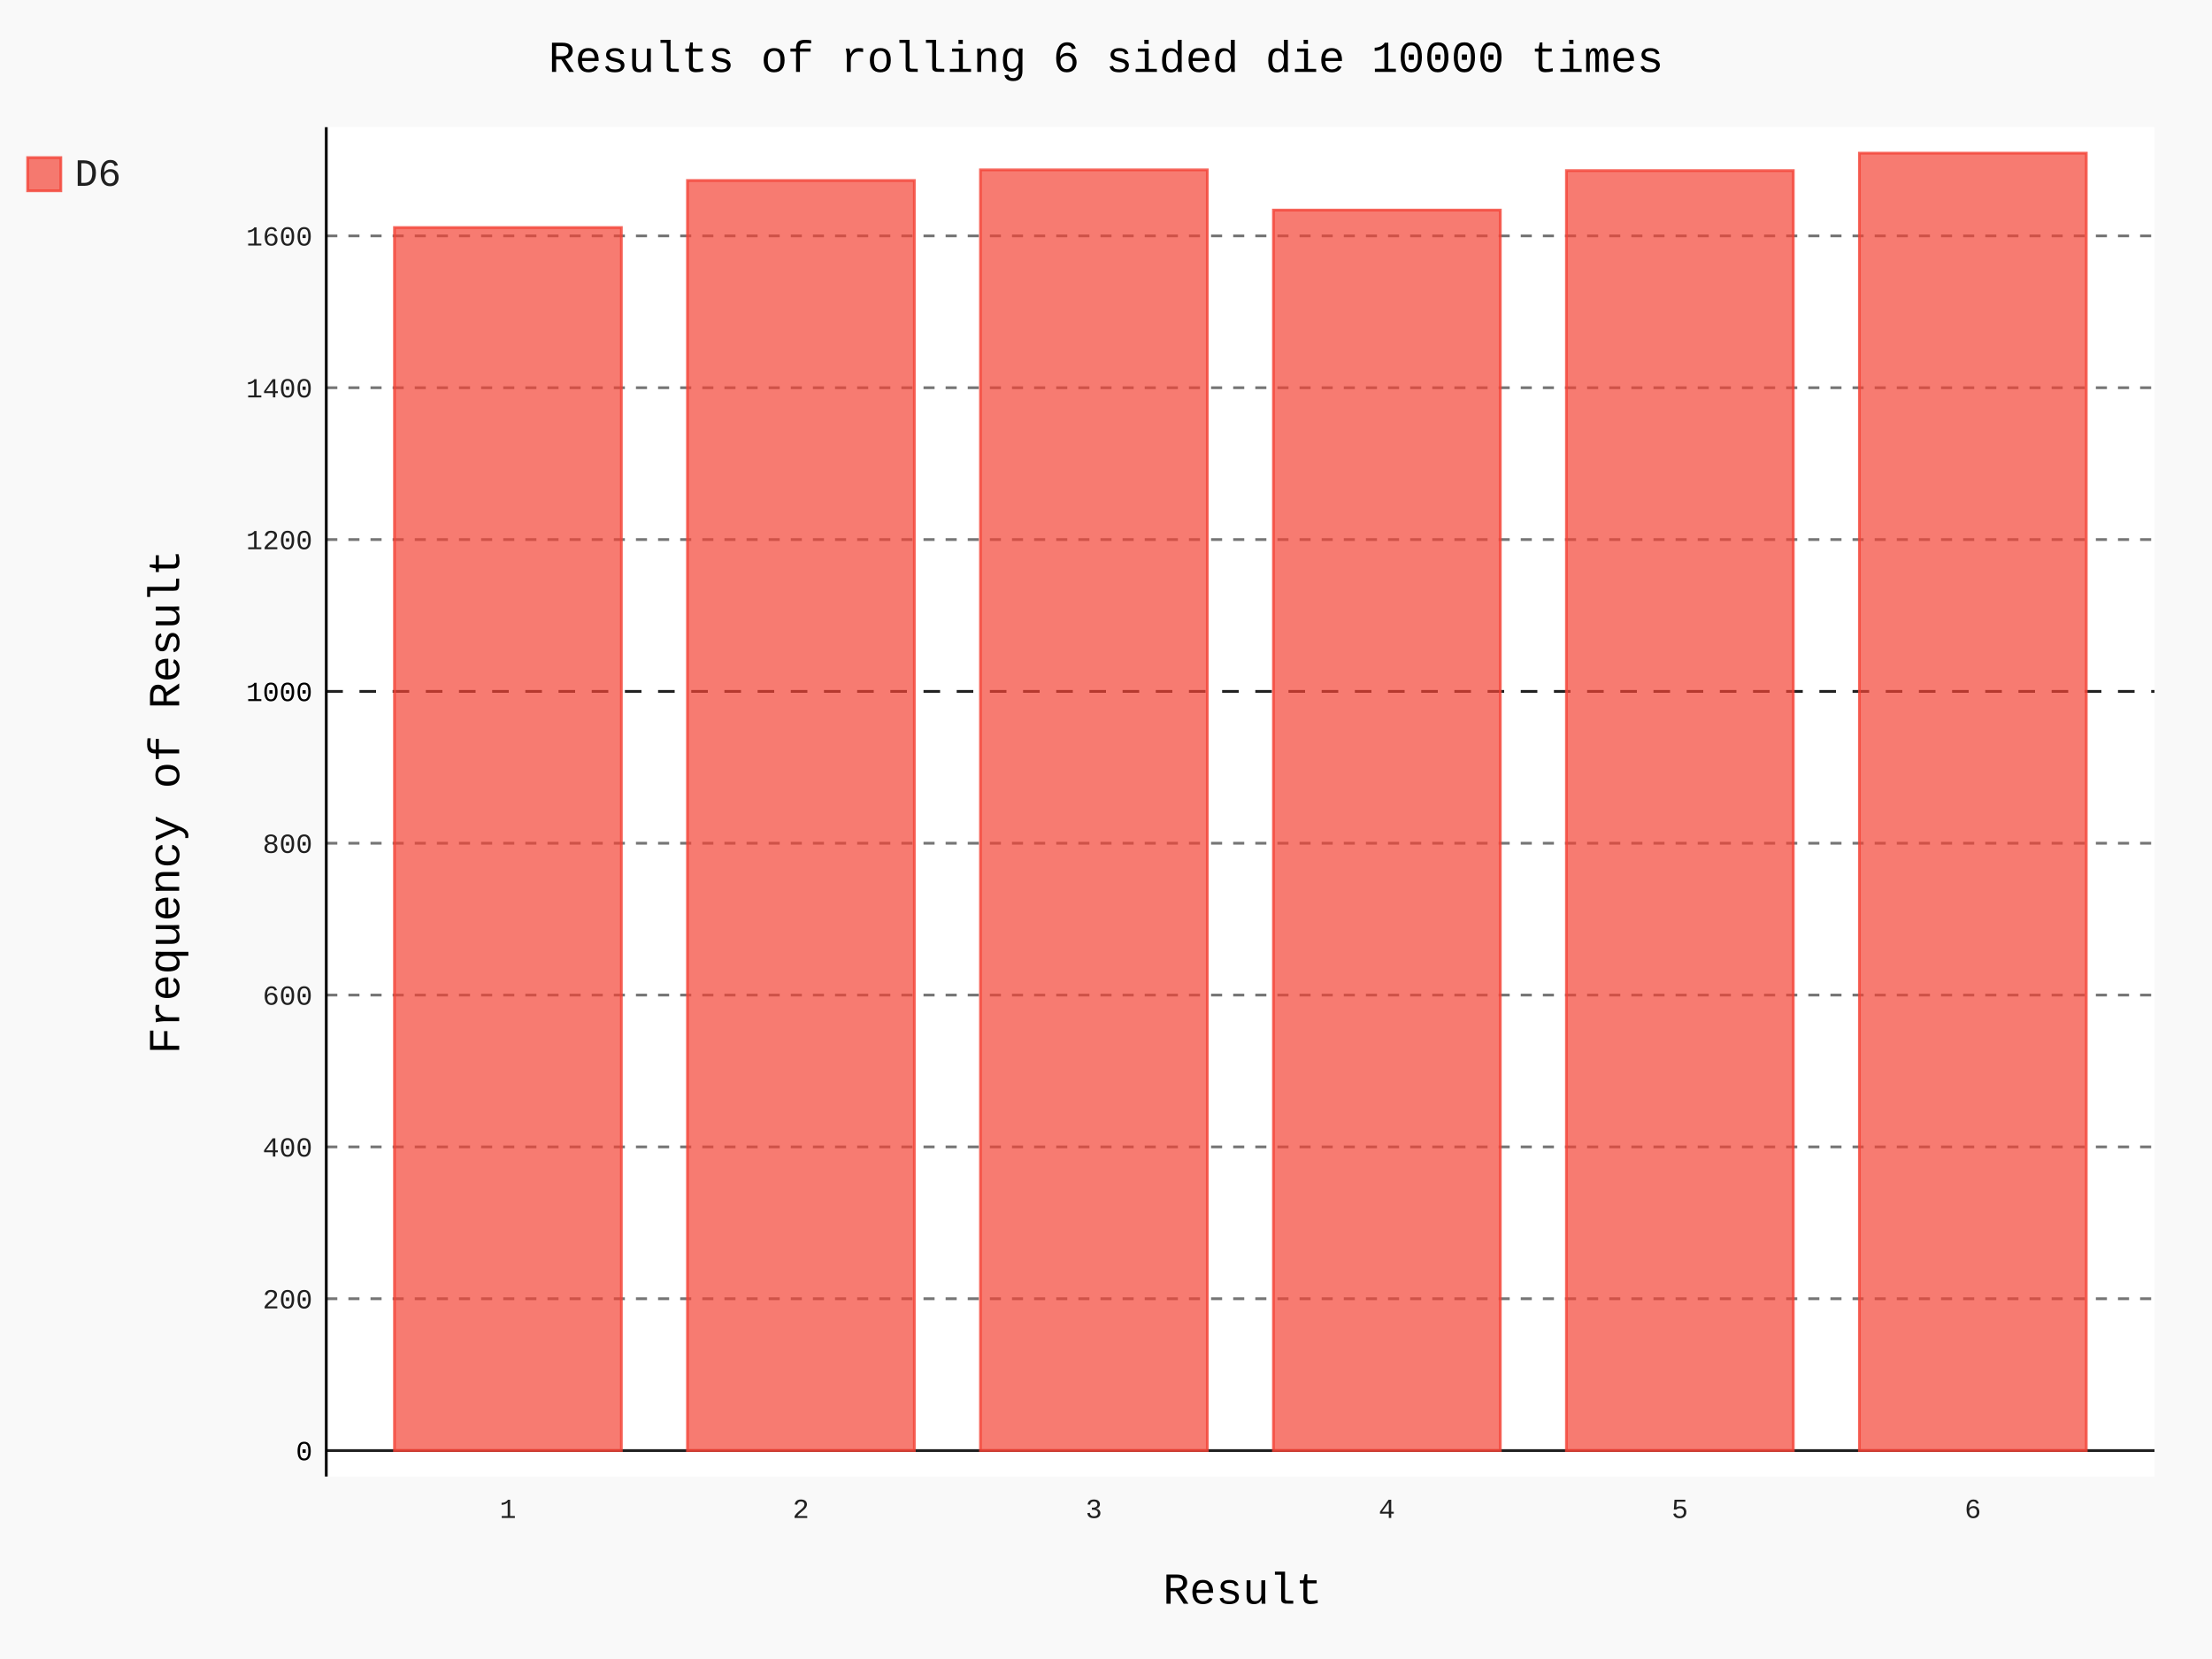
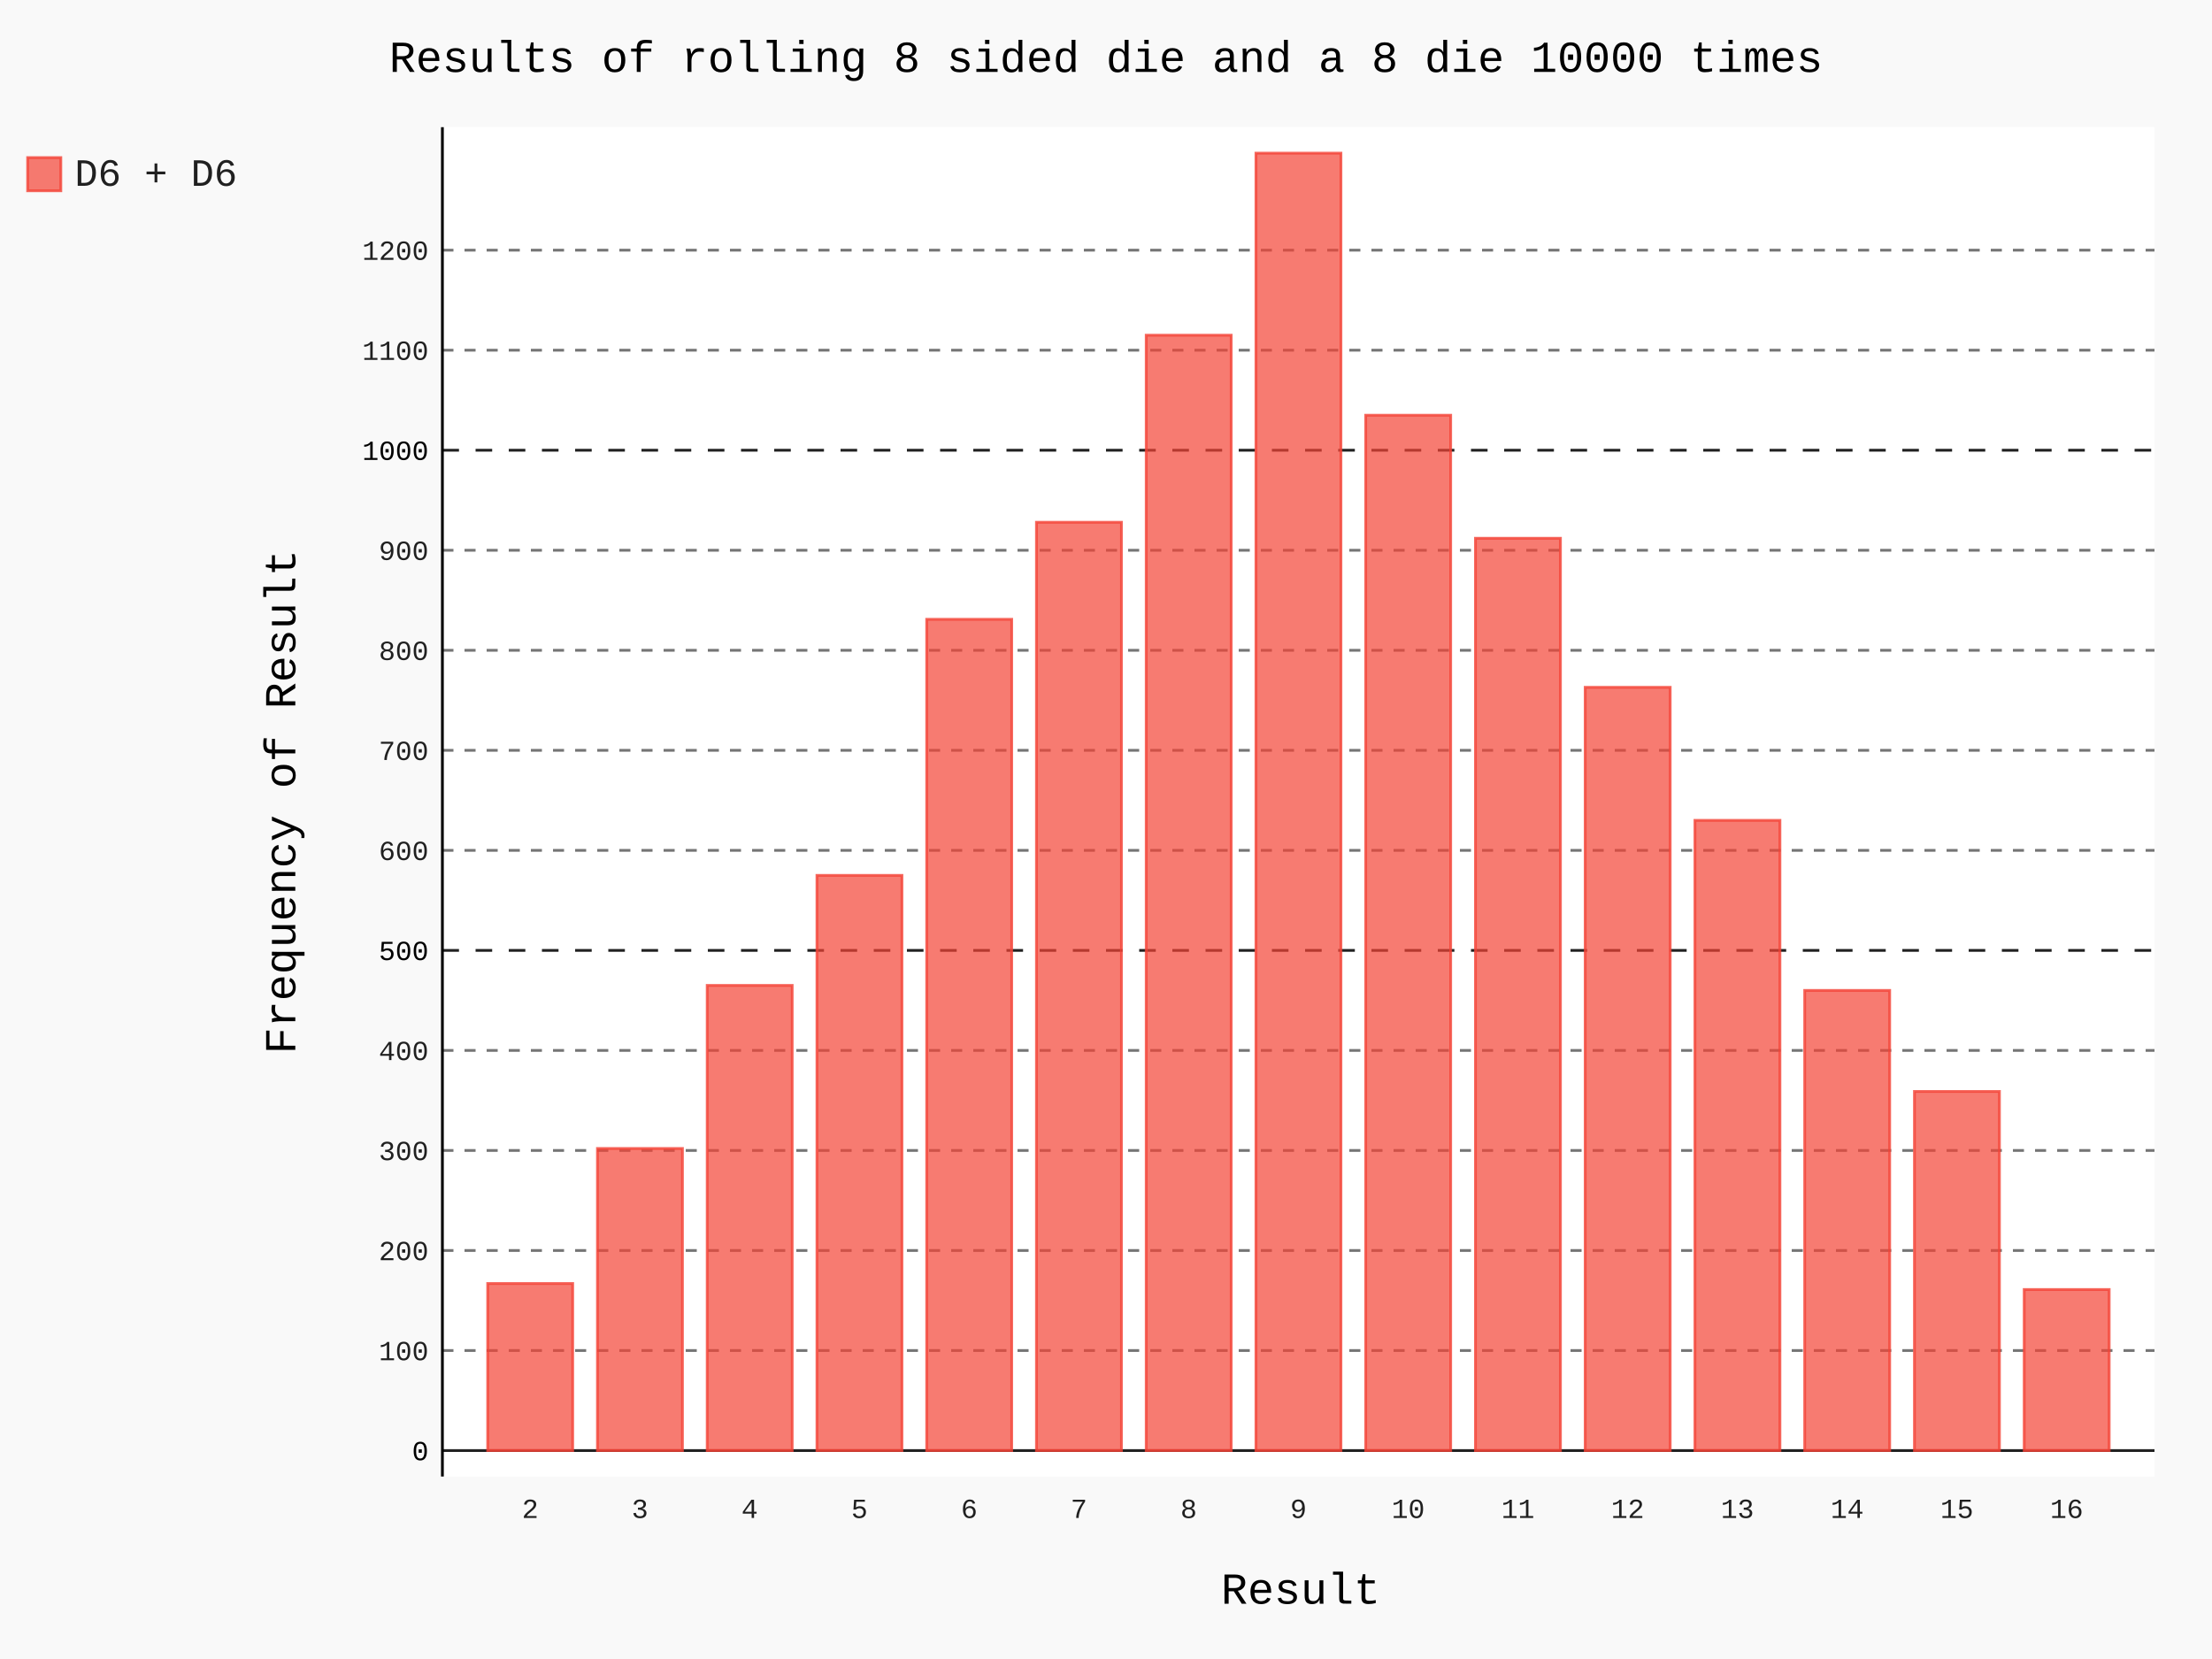
- <svg xmlns="http://www.w3.org/2000/svg" id="chart-b0d4760d-e689-48fd-9a84-24ccba6077c6" class="pygal-chart" viewBox="0 0 800 600">
+ <svg xmlns="http://www.w3.org/2000/svg" id="chart-4d942c12-a064-4d90-921a-f01b48febf5a" class="pygal-chart" viewBox="0 0 800 600">
  <defs>
-     <style type="text/css">#chart-b0d4760d-e689-48fd-9a84-24ccba6077c6{-webkit-user-select:none;-webkit-font-smoothing:antialiased;font-family:Consolas,"Liberation Mono",Menlo,Courier,monospace}#chart-b0d4760d-e689-48fd-9a84-24ccba6077c6 .title{font-family:Consolas,"Liberation Mono",Menlo,Courier,monospace;font-size:16px}#chart-b0d4760d-e689-48fd-9a84-24ccba6077c6 .legends .legend text{font-family:Consolas,"Liberation Mono",Menlo,Courier,monospace;font-size:14px}#chart-b0d4760d-e689-48fd-9a84-24ccba6077c6 .axis text{font-family:Consolas,"Liberation Mono",Menlo,Courier,monospace;font-size:10px}#chart-b0d4760d-e689-48fd-9a84-24ccba6077c6 .axis text.major{font-family:Consolas,"Liberation Mono",Menlo,Courier,monospace;font-size:10px}#chart-b0d4760d-e689-48fd-9a84-24ccba6077c6 .text-overlay text.value{font-family:Consolas,"Liberation Mono",Menlo,Courier,monospace;font-size:16px}#chart-b0d4760d-e689-48fd-9a84-24ccba6077c6 .text-overlay text.label{font-family:Consolas,"Liberation Mono",Menlo,Courier,monospace;font-size:10px}#chart-b0d4760d-e689-48fd-9a84-24ccba6077c6 .tooltip{font-family:Consolas,"Liberation Mono",Menlo,Courier,monospace;font-size:14px}#chart-b0d4760d-e689-48fd-9a84-24ccba6077c6 text.no_data{font-family:Consolas,"Liberation Mono",Menlo,Courier,monospace;font-size:64px}
- #chart-b0d4760d-e689-48fd-9a84-24ccba6077c6{background-color:rgba(249,249,249,1)}#chart-b0d4760d-e689-48fd-9a84-24ccba6077c6 path,#chart-b0d4760d-e689-48fd-9a84-24ccba6077c6 line,#chart-b0d4760d-e689-48fd-9a84-24ccba6077c6 rect,#chart-b0d4760d-e689-48fd-9a84-24ccba6077c6 circle{-webkit-transition:150ms;-moz-transition:150ms;transition:150ms}#chart-b0d4760d-e689-48fd-9a84-24ccba6077c6 .graph &gt; .background{fill:rgba(249,249,249,1)}#chart-b0d4760d-e689-48fd-9a84-24ccba6077c6 .plot &gt; .background{fill:rgba(255,255,255,1)}#chart-b0d4760d-e689-48fd-9a84-24ccba6077c6 .graph{fill:rgba(0,0,0,.87)}#chart-b0d4760d-e689-48fd-9a84-24ccba6077c6 text.no_data{fill:rgba(0,0,0,1)}#chart-b0d4760d-e689-48fd-9a84-24ccba6077c6 .title{fill:rgba(0,0,0,1)}#chart-b0d4760d-e689-48fd-9a84-24ccba6077c6 .legends .legend text{fill:rgba(0,0,0,.87)}#chart-b0d4760d-e689-48fd-9a84-24ccba6077c6 .legends .legend:hover text{fill:rgba(0,0,0,1)}#chart-b0d4760d-e689-48fd-9a84-24ccba6077c6 .axis .line{stroke:rgba(0,0,0,1)}#chart-b0d4760d-e689-48fd-9a84-24ccba6077c6 .axis .guide.line{stroke:rgba(0,0,0,.54)}#chart-b0d4760d-e689-48fd-9a84-24ccba6077c6 .axis .major.line{stroke:rgba(0,0,0,.87)}#chart-b0d4760d-e689-48fd-9a84-24ccba6077c6 .axis text.major{fill:rgba(0,0,0,1)}#chart-b0d4760d-e689-48fd-9a84-24ccba6077c6 .axis.y .guides:hover .guide.line,#chart-b0d4760d-e689-48fd-9a84-24ccba6077c6 .line-graph .axis.x .guides:hover .guide.line,#chart-b0d4760d-e689-48fd-9a84-24ccba6077c6 .stackedline-graph .axis.x .guides:hover .guide.line,#chart-b0d4760d-e689-48fd-9a84-24ccba6077c6 .xy-graph .axis.x .guides:hover .guide.line{stroke:rgba(0,0,0,1)}#chart-b0d4760d-e689-48fd-9a84-24ccba6077c6 .axis .guides:hover text{fill:rgba(0,0,0,1)}#chart-b0d4760d-e689-48fd-9a84-24ccba6077c6 .reactive{fill-opacity:.7;stroke-opacity:.8}#chart-b0d4760d-e689-48fd-9a84-24ccba6077c6 .ci{stroke:rgba(0,0,0,.87)}#chart-b0d4760d-e689-48fd-9a84-24ccba6077c6 .reactive.active,#chart-b0d4760d-e689-48fd-9a84-24ccba6077c6 .active .reactive{fill-opacity:.8;stroke-opacity:.9;stroke-width:4}#chart-b0d4760d-e689-48fd-9a84-24ccba6077c6 .ci .reactive.active{stroke-width:1.5}#chart-b0d4760d-e689-48fd-9a84-24ccba6077c6 .series text{fill:rgba(0,0,0,1)}#chart-b0d4760d-e689-48fd-9a84-24ccba6077c6 .tooltip rect{fill:rgba(255,255,255,1);stroke:rgba(0,0,0,1);-webkit-transition:opacity 150ms;-moz-transition:opacity 150ms;transition:opacity 150ms}#chart-b0d4760d-e689-48fd-9a84-24ccba6077c6 .tooltip .label{fill:rgba(0,0,0,.87)}#chart-b0d4760d-e689-48fd-9a84-24ccba6077c6 .tooltip .label{fill:rgba(0,0,0,.87)}#chart-b0d4760d-e689-48fd-9a84-24ccba6077c6 .tooltip .legend{font-size:.8em;fill:rgba(0,0,0,.54)}#chart-b0d4760d-e689-48fd-9a84-24ccba6077c6 .tooltip .x_label{font-size:.6em;fill:rgba(0,0,0,1)}#chart-b0d4760d-e689-48fd-9a84-24ccba6077c6 .tooltip .xlink{font-size:.5em;text-decoration:underline}#chart-b0d4760d-e689-48fd-9a84-24ccba6077c6 .tooltip .value{font-size:1.5em}#chart-b0d4760d-e689-48fd-9a84-24ccba6077c6 .bound{font-size:.5em}#chart-b0d4760d-e689-48fd-9a84-24ccba6077c6 .max-value{font-size:.75em;fill:rgba(0,0,0,.54)}#chart-b0d4760d-e689-48fd-9a84-24ccba6077c6 .map-element{fill:rgba(255,255,255,1);stroke:rgba(0,0,0,.54) !important}#chart-b0d4760d-e689-48fd-9a84-24ccba6077c6 .map-element .reactive{fill-opacity:inherit;stroke-opacity:inherit}#chart-b0d4760d-e689-48fd-9a84-24ccba6077c6 .color-0,#chart-b0d4760d-e689-48fd-9a84-24ccba6077c6 .color-0 a:visited{stroke:#F44336;fill:#F44336}#chart-b0d4760d-e689-48fd-9a84-24ccba6077c6 .text-overlay .color-0 text{fill:black}
- #chart-b0d4760d-e689-48fd-9a84-24ccba6077c6 text.no_data{text-anchor:middle}#chart-b0d4760d-e689-48fd-9a84-24ccba6077c6 .guide.line{fill:none}#chart-b0d4760d-e689-48fd-9a84-24ccba6077c6 .centered{text-anchor:middle}#chart-b0d4760d-e689-48fd-9a84-24ccba6077c6 .title{text-anchor:middle}#chart-b0d4760d-e689-48fd-9a84-24ccba6077c6 .legends .legend text{fill-opacity:1}#chart-b0d4760d-e689-48fd-9a84-24ccba6077c6 .axis.x text{text-anchor:middle}#chart-b0d4760d-e689-48fd-9a84-24ccba6077c6 .axis.x:not(.web) text[transform]{text-anchor:start}#chart-b0d4760d-e689-48fd-9a84-24ccba6077c6 .axis.x:not(.web) text[transform].backwards{text-anchor:end}#chart-b0d4760d-e689-48fd-9a84-24ccba6077c6 .axis.y text{text-anchor:end}#chart-b0d4760d-e689-48fd-9a84-24ccba6077c6 .axis.y text[transform].backwards{text-anchor:start}#chart-b0d4760d-e689-48fd-9a84-24ccba6077c6 .axis.y2 text{text-anchor:start}#chart-b0d4760d-e689-48fd-9a84-24ccba6077c6 .axis.y2 text[transform].backwards{text-anchor:end}#chart-b0d4760d-e689-48fd-9a84-24ccba6077c6 .axis .guide.line{stroke-dasharray:4,4}#chart-b0d4760d-e689-48fd-9a84-24ccba6077c6 .axis .major.guide.line{stroke-dasharray:6,6}#chart-b0d4760d-e689-48fd-9a84-24ccba6077c6 .horizontal .axis.y .guide.line,#chart-b0d4760d-e689-48fd-9a84-24ccba6077c6 .horizontal .axis.y2 .guide.line,#chart-b0d4760d-e689-48fd-9a84-24ccba6077c6 .vertical .axis.x .guide.line{opacity:0}#chart-b0d4760d-e689-48fd-9a84-24ccba6077c6 .horizontal .axis.always_show .guide.line,#chart-b0d4760d-e689-48fd-9a84-24ccba6077c6 .vertical .axis.always_show .guide.line{opacity:1 !important}#chart-b0d4760d-e689-48fd-9a84-24ccba6077c6 .axis.y .guides:hover .guide.line,#chart-b0d4760d-e689-48fd-9a84-24ccba6077c6 .axis.y2 .guides:hover .guide.line,#chart-b0d4760d-e689-48fd-9a84-24ccba6077c6 .axis.x .guides:hover .guide.line{opacity:1}#chart-b0d4760d-e689-48fd-9a84-24ccba6077c6 .axis .guides:hover text{opacity:1}#chart-b0d4760d-e689-48fd-9a84-24ccba6077c6 .nofill{fill:none}#chart-b0d4760d-e689-48fd-9a84-24ccba6077c6 .subtle-fill{fill-opacity:.2}#chart-b0d4760d-e689-48fd-9a84-24ccba6077c6 .dot{stroke-width:1px;fill-opacity:1}#chart-b0d4760d-e689-48fd-9a84-24ccba6077c6 .dot.active{stroke-width:5px}#chart-b0d4760d-e689-48fd-9a84-24ccba6077c6 .dot.negative{fill:transparent}#chart-b0d4760d-e689-48fd-9a84-24ccba6077c6 text,#chart-b0d4760d-e689-48fd-9a84-24ccba6077c6 tspan{stroke:none !important}#chart-b0d4760d-e689-48fd-9a84-24ccba6077c6 .series text.active{opacity:1}#chart-b0d4760d-e689-48fd-9a84-24ccba6077c6 .tooltip rect{fill-opacity:.95;stroke-width:.5}#chart-b0d4760d-e689-48fd-9a84-24ccba6077c6 .tooltip text{fill-opacity:1}#chart-b0d4760d-e689-48fd-9a84-24ccba6077c6 .showable{visibility:hidden}#chart-b0d4760d-e689-48fd-9a84-24ccba6077c6 .showable.shown{visibility:visible}#chart-b0d4760d-e689-48fd-9a84-24ccba6077c6 .gauge-background{fill:rgba(229,229,229,1);stroke:none}#chart-b0d4760d-e689-48fd-9a84-24ccba6077c6 .bg-lines{stroke:rgba(249,249,249,1);stroke-width:2px}</style>
+     <style type="text/css">#chart-4d942c12-a064-4d90-921a-f01b48febf5a{-webkit-user-select:none;-webkit-font-smoothing:antialiased;font-family:Consolas,"Liberation Mono",Menlo,Courier,monospace}#chart-4d942c12-a064-4d90-921a-f01b48febf5a .title{font-family:Consolas,"Liberation Mono",Menlo,Courier,monospace;font-size:16px}#chart-4d942c12-a064-4d90-921a-f01b48febf5a .legends .legend text{font-family:Consolas,"Liberation Mono",Menlo,Courier,monospace;font-size:14px}#chart-4d942c12-a064-4d90-921a-f01b48febf5a .axis text{font-family:Consolas,"Liberation Mono",Menlo,Courier,monospace;font-size:10px}#chart-4d942c12-a064-4d90-921a-f01b48febf5a .axis text.major{font-family:Consolas,"Liberation Mono",Menlo,Courier,monospace;font-size:10px}#chart-4d942c12-a064-4d90-921a-f01b48febf5a .text-overlay text.value{font-family:Consolas,"Liberation Mono",Menlo,Courier,monospace;font-size:16px}#chart-4d942c12-a064-4d90-921a-f01b48febf5a .text-overlay text.label{font-family:Consolas,"Liberation Mono",Menlo,Courier,monospace;font-size:10px}#chart-4d942c12-a064-4d90-921a-f01b48febf5a .tooltip{font-family:Consolas,"Liberation Mono",Menlo,Courier,monospace;font-size:14px}#chart-4d942c12-a064-4d90-921a-f01b48febf5a text.no_data{font-family:Consolas,"Liberation Mono",Menlo,Courier,monospace;font-size:64px}
+ #chart-4d942c12-a064-4d90-921a-f01b48febf5a{background-color:rgba(249,249,249,1)}#chart-4d942c12-a064-4d90-921a-f01b48febf5a path,#chart-4d942c12-a064-4d90-921a-f01b48febf5a line,#chart-4d942c12-a064-4d90-921a-f01b48febf5a rect,#chart-4d942c12-a064-4d90-921a-f01b48febf5a circle{-webkit-transition:150ms;-moz-transition:150ms;transition:150ms}#chart-4d942c12-a064-4d90-921a-f01b48febf5a .graph &gt; .background{fill:rgba(249,249,249,1)}#chart-4d942c12-a064-4d90-921a-f01b48febf5a .plot &gt; .background{fill:rgba(255,255,255,1)}#chart-4d942c12-a064-4d90-921a-f01b48febf5a .graph{fill:rgba(0,0,0,.87)}#chart-4d942c12-a064-4d90-921a-f01b48febf5a text.no_data{fill:rgba(0,0,0,1)}#chart-4d942c12-a064-4d90-921a-f01b48febf5a .title{fill:rgba(0,0,0,1)}#chart-4d942c12-a064-4d90-921a-f01b48febf5a .legends .legend text{fill:rgba(0,0,0,.87)}#chart-4d942c12-a064-4d90-921a-f01b48febf5a .legends .legend:hover text{fill:rgba(0,0,0,1)}#chart-4d942c12-a064-4d90-921a-f01b48febf5a .axis .line{stroke:rgba(0,0,0,1)}#chart-4d942c12-a064-4d90-921a-f01b48febf5a .axis .guide.line{stroke:rgba(0,0,0,.54)}#chart-4d942c12-a064-4d90-921a-f01b48febf5a .axis .major.line{stroke:rgba(0,0,0,.87)}#chart-4d942c12-a064-4d90-921a-f01b48febf5a .axis text.major{fill:rgba(0,0,0,1)}#chart-4d942c12-a064-4d90-921a-f01b48febf5a .axis.y .guides:hover .guide.line,#chart-4d942c12-a064-4d90-921a-f01b48febf5a .line-graph .axis.x .guides:hover .guide.line,#chart-4d942c12-a064-4d90-921a-f01b48febf5a .stackedline-graph .axis.x .guides:hover .guide.line,#chart-4d942c12-a064-4d90-921a-f01b48febf5a .xy-graph .axis.x .guides:hover .guide.line{stroke:rgba(0,0,0,1)}#chart-4d942c12-a064-4d90-921a-f01b48febf5a .axis .guides:hover text{fill:rgba(0,0,0,1)}#chart-4d942c12-a064-4d90-921a-f01b48febf5a .reactive{fill-opacity:.7;stroke-opacity:.8}#chart-4d942c12-a064-4d90-921a-f01b48febf5a .ci{stroke:rgba(0,0,0,.87)}#chart-4d942c12-a064-4d90-921a-f01b48febf5a .reactive.active,#chart-4d942c12-a064-4d90-921a-f01b48febf5a .active .reactive{fill-opacity:.8;stroke-opacity:.9;stroke-width:4}#chart-4d942c12-a064-4d90-921a-f01b48febf5a .ci .reactive.active{stroke-width:1.5}#chart-4d942c12-a064-4d90-921a-f01b48febf5a .series text{fill:rgba(0,0,0,1)}#chart-4d942c12-a064-4d90-921a-f01b48febf5a .tooltip rect{fill:rgba(255,255,255,1);stroke:rgba(0,0,0,1);-webkit-transition:opacity 150ms;-moz-transition:opacity 150ms;transition:opacity 150ms}#chart-4d942c12-a064-4d90-921a-f01b48febf5a .tooltip .label{fill:rgba(0,0,0,.87)}#chart-4d942c12-a064-4d90-921a-f01b48febf5a .tooltip .label{fill:rgba(0,0,0,.87)}#chart-4d942c12-a064-4d90-921a-f01b48febf5a .tooltip .legend{font-size:.8em;fill:rgba(0,0,0,.54)}#chart-4d942c12-a064-4d90-921a-f01b48febf5a .tooltip .x_label{font-size:.6em;fill:rgba(0,0,0,1)}#chart-4d942c12-a064-4d90-921a-f01b48febf5a .tooltip .xlink{font-size:.5em;text-decoration:underline}#chart-4d942c12-a064-4d90-921a-f01b48febf5a .tooltip .value{font-size:1.5em}#chart-4d942c12-a064-4d90-921a-f01b48febf5a .bound{font-size:.5em}#chart-4d942c12-a064-4d90-921a-f01b48febf5a .max-value{font-size:.75em;fill:rgba(0,0,0,.54)}#chart-4d942c12-a064-4d90-921a-f01b48febf5a .map-element{fill:rgba(255,255,255,1);stroke:rgba(0,0,0,.54) !important}#chart-4d942c12-a064-4d90-921a-f01b48febf5a .map-element .reactive{fill-opacity:inherit;stroke-opacity:inherit}#chart-4d942c12-a064-4d90-921a-f01b48febf5a .color-0,#chart-4d942c12-a064-4d90-921a-f01b48febf5a .color-0 a:visited{stroke:#F44336;fill:#F44336}#chart-4d942c12-a064-4d90-921a-f01b48febf5a .text-overlay .color-0 text{fill:black}
+ #chart-4d942c12-a064-4d90-921a-f01b48febf5a text.no_data{text-anchor:middle}#chart-4d942c12-a064-4d90-921a-f01b48febf5a .guide.line{fill:none}#chart-4d942c12-a064-4d90-921a-f01b48febf5a .centered{text-anchor:middle}#chart-4d942c12-a064-4d90-921a-f01b48febf5a .title{text-anchor:middle}#chart-4d942c12-a064-4d90-921a-f01b48febf5a .legends .legend text{fill-opacity:1}#chart-4d942c12-a064-4d90-921a-f01b48febf5a .axis.x text{text-anchor:middle}#chart-4d942c12-a064-4d90-921a-f01b48febf5a .axis.x:not(.web) text[transform]{text-anchor:start}#chart-4d942c12-a064-4d90-921a-f01b48febf5a .axis.x:not(.web) text[transform].backwards{text-anchor:end}#chart-4d942c12-a064-4d90-921a-f01b48febf5a .axis.y text{text-anchor:end}#chart-4d942c12-a064-4d90-921a-f01b48febf5a .axis.y text[transform].backwards{text-anchor:start}#chart-4d942c12-a064-4d90-921a-f01b48febf5a .axis.y2 text{text-anchor:start}#chart-4d942c12-a064-4d90-921a-f01b48febf5a .axis.y2 text[transform].backwards{text-anchor:end}#chart-4d942c12-a064-4d90-921a-f01b48febf5a .axis .guide.line{stroke-dasharray:4,4}#chart-4d942c12-a064-4d90-921a-f01b48febf5a .axis .major.guide.line{stroke-dasharray:6,6}#chart-4d942c12-a064-4d90-921a-f01b48febf5a .horizontal .axis.y .guide.line,#chart-4d942c12-a064-4d90-921a-f01b48febf5a .horizontal .axis.y2 .guide.line,#chart-4d942c12-a064-4d90-921a-f01b48febf5a .vertical .axis.x .guide.line{opacity:0}#chart-4d942c12-a064-4d90-921a-f01b48febf5a .horizontal .axis.always_show .guide.line,#chart-4d942c12-a064-4d90-921a-f01b48febf5a .vertical .axis.always_show .guide.line{opacity:1 !important}#chart-4d942c12-a064-4d90-921a-f01b48febf5a .axis.y .guides:hover .guide.line,#chart-4d942c12-a064-4d90-921a-f01b48febf5a .axis.y2 .guides:hover .guide.line,#chart-4d942c12-a064-4d90-921a-f01b48febf5a .axis.x .guides:hover .guide.line{opacity:1}#chart-4d942c12-a064-4d90-921a-f01b48febf5a .axis .guides:hover text{opacity:1}#chart-4d942c12-a064-4d90-921a-f01b48febf5a .nofill{fill:none}#chart-4d942c12-a064-4d90-921a-f01b48febf5a .subtle-fill{fill-opacity:.2}#chart-4d942c12-a064-4d90-921a-f01b48febf5a .dot{stroke-width:1px;fill-opacity:1}#chart-4d942c12-a064-4d90-921a-f01b48febf5a .dot.active{stroke-width:5px}#chart-4d942c12-a064-4d90-921a-f01b48febf5a .dot.negative{fill:transparent}#chart-4d942c12-a064-4d90-921a-f01b48febf5a text,#chart-4d942c12-a064-4d90-921a-f01b48febf5a tspan{stroke:none !important}#chart-4d942c12-a064-4d90-921a-f01b48febf5a .series text.active{opacity:1}#chart-4d942c12-a064-4d90-921a-f01b48febf5a .tooltip rect{fill-opacity:.95;stroke-width:.5}#chart-4d942c12-a064-4d90-921a-f01b48febf5a .tooltip text{fill-opacity:1}#chart-4d942c12-a064-4d90-921a-f01b48febf5a .showable{visibility:hidden}#chart-4d942c12-a064-4d90-921a-f01b48febf5a .showable.shown{visibility:visible}#chart-4d942c12-a064-4d90-921a-f01b48febf5a .gauge-background{fill:rgba(229,229,229,1);stroke:none}#chart-4d942c12-a064-4d90-921a-f01b48febf5a .bg-lines{stroke:rgba(249,249,249,1);stroke-width:2px}</style>
  </defs>
  <g class="graph bar-graph vertical">
    <rect x="0" y="0" width="800" height="600" class="background" />
-     <g transform="translate(118, 46)" class="plot">
-       <rect x="0" y="0" width="661.2" height="488" class="background" />
+     <g transform="translate(160, 46)" class="plot">
+       <rect x="0" y="0" width="619.2" height="488" class="background" />
      <g class="axis y always_show">
        <g class="guides">
-           <path d="M0 478.615 h661.2" class="axis major line" />
+           <path d="M0 478.615 h619.2" class="axis major line" />
          <text x="-5" y="482.115" class="major">0</text>
        </g>
        <g class="guides">
-           <path d="M0 423.702 h661.2" class="guide line" />
-           <text x="-5" y="427.202" class="">200</text>
-         </g>
-         <g class="guides">
-           <path d="M0 368.79 h661.2" class="guide line" />
-           <text x="-5" y="372.29" class="">400</text>
-         </g>
-         <g class="guides">
-           <path d="M0 313.877 h661.2" class="guide line" />
-           <text x="-5" y="317.377" class="">600</text>
-         </g>
-         <g class="guides">
-           <path d="M0 258.964 h661.2" class="guide line" />
-           <text x="-5" y="262.464" class="">800</text>
-         </g>
-         <g class="guides">
-           <path d="M0 204.051 h661.2" class="major guide line" />
-           <text x="-5" y="207.551" class="major">1000</text>
-         </g>
-         <g class="guides">
-           <path d="M0 149.138 h661.2" class="guide line" />
-           <text x="-5" y="152.638" class="">1200</text>
-         </g>
-         <g class="guides">
-           <path d="M0 94.225 h661.2" class="guide line" />
-           <text x="-5" y="97.725" class="">1400</text>
-         </g>
-         <g class="guides">
-           <path d="M0 39.312 h661.2" class="guide line" />
-           <text x="-5" y="42.812" class="">1600</text>
+           <path d="M0 442.437 h619.2" class="guide line" />
+           <text x="-5" y="445.937" class="">100</text>
+         </g>
+         <g class="guides">
+           <path d="M0 406.259 h619.2" class="guide line" />
+           <text x="-5" y="409.759" class="">200</text>
+         </g>
+         <g class="guides">
+           <path d="M0 370.081 h619.2" class="guide line" />
+           <text x="-5" y="373.581" class="">300</text>
+         </g>
+         <g class="guides">
+           <path d="M0 333.903 h619.2" class="guide line" />
+           <text x="-5" y="337.403" class="">400</text>
+         </g>
+         <g class="guides">
+           <path d="M0 297.725 h619.2" class="major guide line" />
+           <text x="-5" y="301.225" class="major">500</text>
+         </g>
+         <g class="guides">
+           <path d="M0 261.546 h619.2" class="guide line" />
+           <text x="-5" y="265.046" class="">600</text>
+         </g>
+         <g class="guides">
+           <path d="M0 225.368 h619.2" class="guide line" />
+           <text x="-5" y="228.868" class="">700</text>
+         </g>
+         <g class="guides">
+           <path d="M0 189.19 h619.2" class="guide line" />
+           <text x="-5" y="192.69" class="">800</text>
+         </g>
+         <g class="guides">
+           <path d="M0 153.012 h619.2" class="guide line" />
+           <text x="-5" y="156.512" class="">900</text>
+         </g>
+         <g class="guides">
+           <path d="M0 116.834 h619.2" class="major guide line" />
+           <text x="-5" y="120.334" class="major">1000</text>
+         </g>
+         <g class="guides">
+           <path d="M0 80.656 h619.2" class="guide line" />
+           <text x="-5" y="84.156" class="">1100</text>
+         </g>
+         <g class="guides">
+           <path d="M0 44.477 h619.2" class="guide line" />
+           <text x="-5" y="47.977" class="">1200</text>
        </g>
      </g>
      <g class="axis x">
        <path d="M0 0 v488" class="line" />
        <g class="guides">
-           <path d="M65.696 0 v488" class="guide line" />
-           <text x="65.696" y="503.0" class="">1</text>
-         </g>
-         <g class="guides">
-           <path d="M171.658 0 v488" class="guide line" />
-           <text x="171.658" y="503.0" class="">2</text>
-         </g>
-         <g class="guides">
-           <path d="M277.619 0 v488" class="guide line" />
-           <text x="277.619" y="503.0" class="">3</text>
-         </g>
-         <g class="guides">
-           <path d="M383.581 0 v488" class="guide line" />
-           <text x="383.581" y="503.0" class="">4</text>
-         </g>
-         <g class="guides">
-           <path d="M489.542 0 v488" class="guide line" />
-           <text x="489.542" y="503.0" class="">5</text>
-         </g>
-         <g class="guides">
-           <path d="M595.504 0 v488" class="guide line" />
-           <text x="595.504" y="503.0" class="">6</text>
+           <path d="M31.754 0 v488" class="guide line" />
+           <text x="31.754" y="503.0" class="">2</text>
+         </g>
+         <g class="guides">
+           <path d="M71.446 0 v488" class="guide line" />
+           <text x="71.446" y="503.0" class="">3</text>
+         </g>
+         <g class="guides">
+           <path d="M111.138 0 v488" class="guide line" />
+           <text x="111.138" y="503.0" class="">4</text>
+         </g>
+         <g class="guides">
+           <path d="M150.831 0 v488" class="guide line" />
+           <text x="150.831" y="503.0" class="">5</text>
+         </g>
+         <g class="guides">
+           <path d="M190.523 0 v488" class="guide line" />
+           <text x="190.523" y="503.0" class="">6</text>
+         </g>
+         <g class="guides">
+           <path d="M230.215 0 v488" class="guide line" />
+           <text x="230.215" y="503.0" class="">7</text>
+         </g>
+         <g class="guides">
+           <path d="M269.908 0 v488" class="guide line" />
+           <text x="269.908" y="503.0" class="">8</text>
+         </g>
+         <g class="guides">
+           <path d="M309.6 0 v488" class="guide line" />
+           <text x="309.6" y="503.0" class="">9</text>
+         </g>
+         <g class="guides">
+           <path d="M349.292 0 v488" class="guide line" />
+           <text x="349.292" y="503.0" class="">10</text>
+         </g>
+         <g class="guides">
+           <path d="M388.985 0 v488" class="guide line" />
+           <text x="388.985" y="503.0" class="">11</text>
+         </g>
+         <g class="guides">
+           <path d="M428.677 0 v488" class="guide line" />
+           <text x="428.677" y="503.0" class="">12</text>
+         </g>
+         <g class="guides">
+           <path d="M468.369 0 v488" class="guide line" />
+           <text x="468.369" y="503.0" class="">13</text>
+         </g>
+         <g class="guides">
+           <path d="M508.062 0 v488" class="guide line" />
+           <text x="508.062" y="503.0" class="">14</text>
+         </g>
+         <g class="guides">
+           <path d="M547.754 0 v488" class="guide line" />
+           <text x="547.754" y="503.0" class="">15</text>
+         </g>
+         <g class="guides">
+           <path d="M587.446 0 v488" class="guide line" />
+           <text x="587.446" y="503.0" class="">16</text>
        </g>
      </g>
      <g class="series serie-0 color-0">
        <g class="bars">
          <g class="bar">
-             <rect x="24.668" y="36.292" rx="0" ry="0" width="82.057" height="442.323" class="rect reactive tooltip-trigger" />
-           </g>
-           <g class="bar">
-             <rect x="130.629" y="19.269" rx="0" ry="0" width="82.057" height="459.346" class="rect reactive tooltip-trigger" />
-           </g>
-           <g class="bar">
-             <rect x="236.591" y="15.425" rx="0" ry="0" width="82.057" height="463.19" class="rect reactive tooltip-trigger" />
-           </g>
-           <g class="bar">
-             <rect x="342.552" y="29.977" rx="0" ry="0" width="82.057" height="448.638" class="rect reactive tooltip-trigger" />
-           </g>
-           <g class="bar">
-             <rect x="448.514" y="15.7" rx="0" ry="0" width="82.057" height="462.916" class="rect reactive tooltip-trigger" />
-           </g>
-           <g class="bar">
-             <rect x="554.476" y="9.385" rx="0" ry="0" width="82.057" height="469.231" class="rect reactive tooltip-trigger" />
+             <rect x="16.385" y="418.198" rx="0" ry="0" width="30.738" height="60.418" class="rect reactive tooltip-trigger" />
+           </g>
+           <g class="bar">
+             <rect x="56.077" y="369.357" rx="0" ry="0" width="30.738" height="109.258" class="rect reactive tooltip-trigger" />
+           </g>
+           <g class="bar">
+             <rect x="95.77" y="310.387" rx="0" ry="0" width="30.738" height="168.228" class="rect reactive tooltip-trigger" />
+           </g>
+           <g class="bar">
+             <rect x="135.462" y="270.591" rx="0" ry="0" width="30.738" height="208.024" class="rect reactive tooltip-trigger" />
+           </g>
+           <g class="bar">
+             <rect x="175.154" y="177.975" rx="0" ry="0" width="30.738" height="300.641" class="rect reactive tooltip-trigger" />
+           </g>
+           <g class="bar">
+             <rect x="214.847" y="142.882" rx="0" ry="0" width="30.738" height="335.733" class="rect reactive tooltip-trigger" />
+           </g>
+           <g class="bar">
+             <rect x="254.539" y="75.229" rx="0" ry="0" width="30.738" height="403.387" class="rect reactive tooltip-trigger" />
+           </g>
+           <g class="bar">
+             <rect x="294.231" y="9.385" rx="0" ry="0" width="30.738" height="469.231" class="rect reactive tooltip-trigger" />
+           </g>
+           <g class="bar">
+             <rect x="333.923" y="104.171" rx="0" ry="0" width="30.738" height="374.444" class="rect reactive tooltip-trigger" />
+           </g>
+           <g class="bar">
+             <rect x="373.616" y="148.671" rx="0" ry="0" width="30.738" height="329.945" class="rect reactive tooltip-trigger" />
+           </g>
+           <g class="bar">
+             <rect x="413.308" y="202.576" rx="0" ry="0" width="30.738" height="276.039" class="rect reactive tooltip-trigger" />
+           </g>
+           <g class="bar">
+             <rect x="453" y="250.693" rx="0" ry="0" width="30.738" height="227.922" class="rect reactive tooltip-trigger" />
+           </g>
+           <g class="bar">
+             <rect x="492.693" y="312.196" rx="0" ry="0" width="30.738" height="166.42" class="rect reactive tooltip-trigger" />
+           </g>
+           <g class="bar">
+             <rect x="532.385" y="348.736" rx="0" ry="0" width="30.738" height="129.88" class="rect reactive tooltip-trigger" />
+           </g>
+           <g class="bar">
+             <rect x="572.077" y="420.369" rx="0" ry="0" width="30.738" height="58.247" class="rect reactive tooltip-trigger" />
          </g>
        </g>
      </g>
    </g>
    <g class="titles">
-       <text x="400.0" y="26" class="title plot_title">Results of rolling 6 sided die 10000 times</text>
-       <text x="449.4" y="580" class="title">Result</text>
-       <text x="38.8" y="316.0" class="title" transform="rotate(-90 38.8 290)">Frequency of Result</text>
-     </g>
-     <g transform="translate(118, 46)" class="plot overlay">
+       <text x="400.0" y="26" class="title plot_title">Results of rolling 8 sided die and a 8 die 10000 times</text>
+       <text x="470.4" y="580" class="title">Result</text>
+       <text x="80.8" y="316.0" class="title" transform="rotate(-90 80.8 290)">Frequency of Result</text>
+     </g>
+     <g transform="translate(160, 46)" class="plot overlay">
      <g class="series serie-0 color-0" />
    </g>
-     <g transform="translate(118, 46)" class="plot text-overlay">
+     <g transform="translate(160, 46)" class="plot text-overlay">
      <g class="series serie-0 color-0" />
    </g>
-     <g transform="translate(118, 46)" class="plot tooltip-overlay">
+     <g transform="translate(160, 46)" class="plot tooltip-overlay">
      <g transform="translate(0 0)" style="opacity: 0" class="tooltip">
        <rect rx="0" ry="0" width="0" height="0" class="tooltip-box" />
        <g class="text" />
      </g>
    </g>
    <g transform="translate(10, 56)" class="legends">
      <g id="activate-serie-0" class="legend reactive activate-serie">
        <rect x="0.0" y="1.0" width="12" height="12" class="color-0 reactive" />
-         <text x="17.0" y="11.2">D6</text>
+         <text x="17.0" y="11.2">D6 + D6</text>
      </g>
    </g>
    <g transform="translate(790, 56)" class="legends" />
  </g>
</svg>
